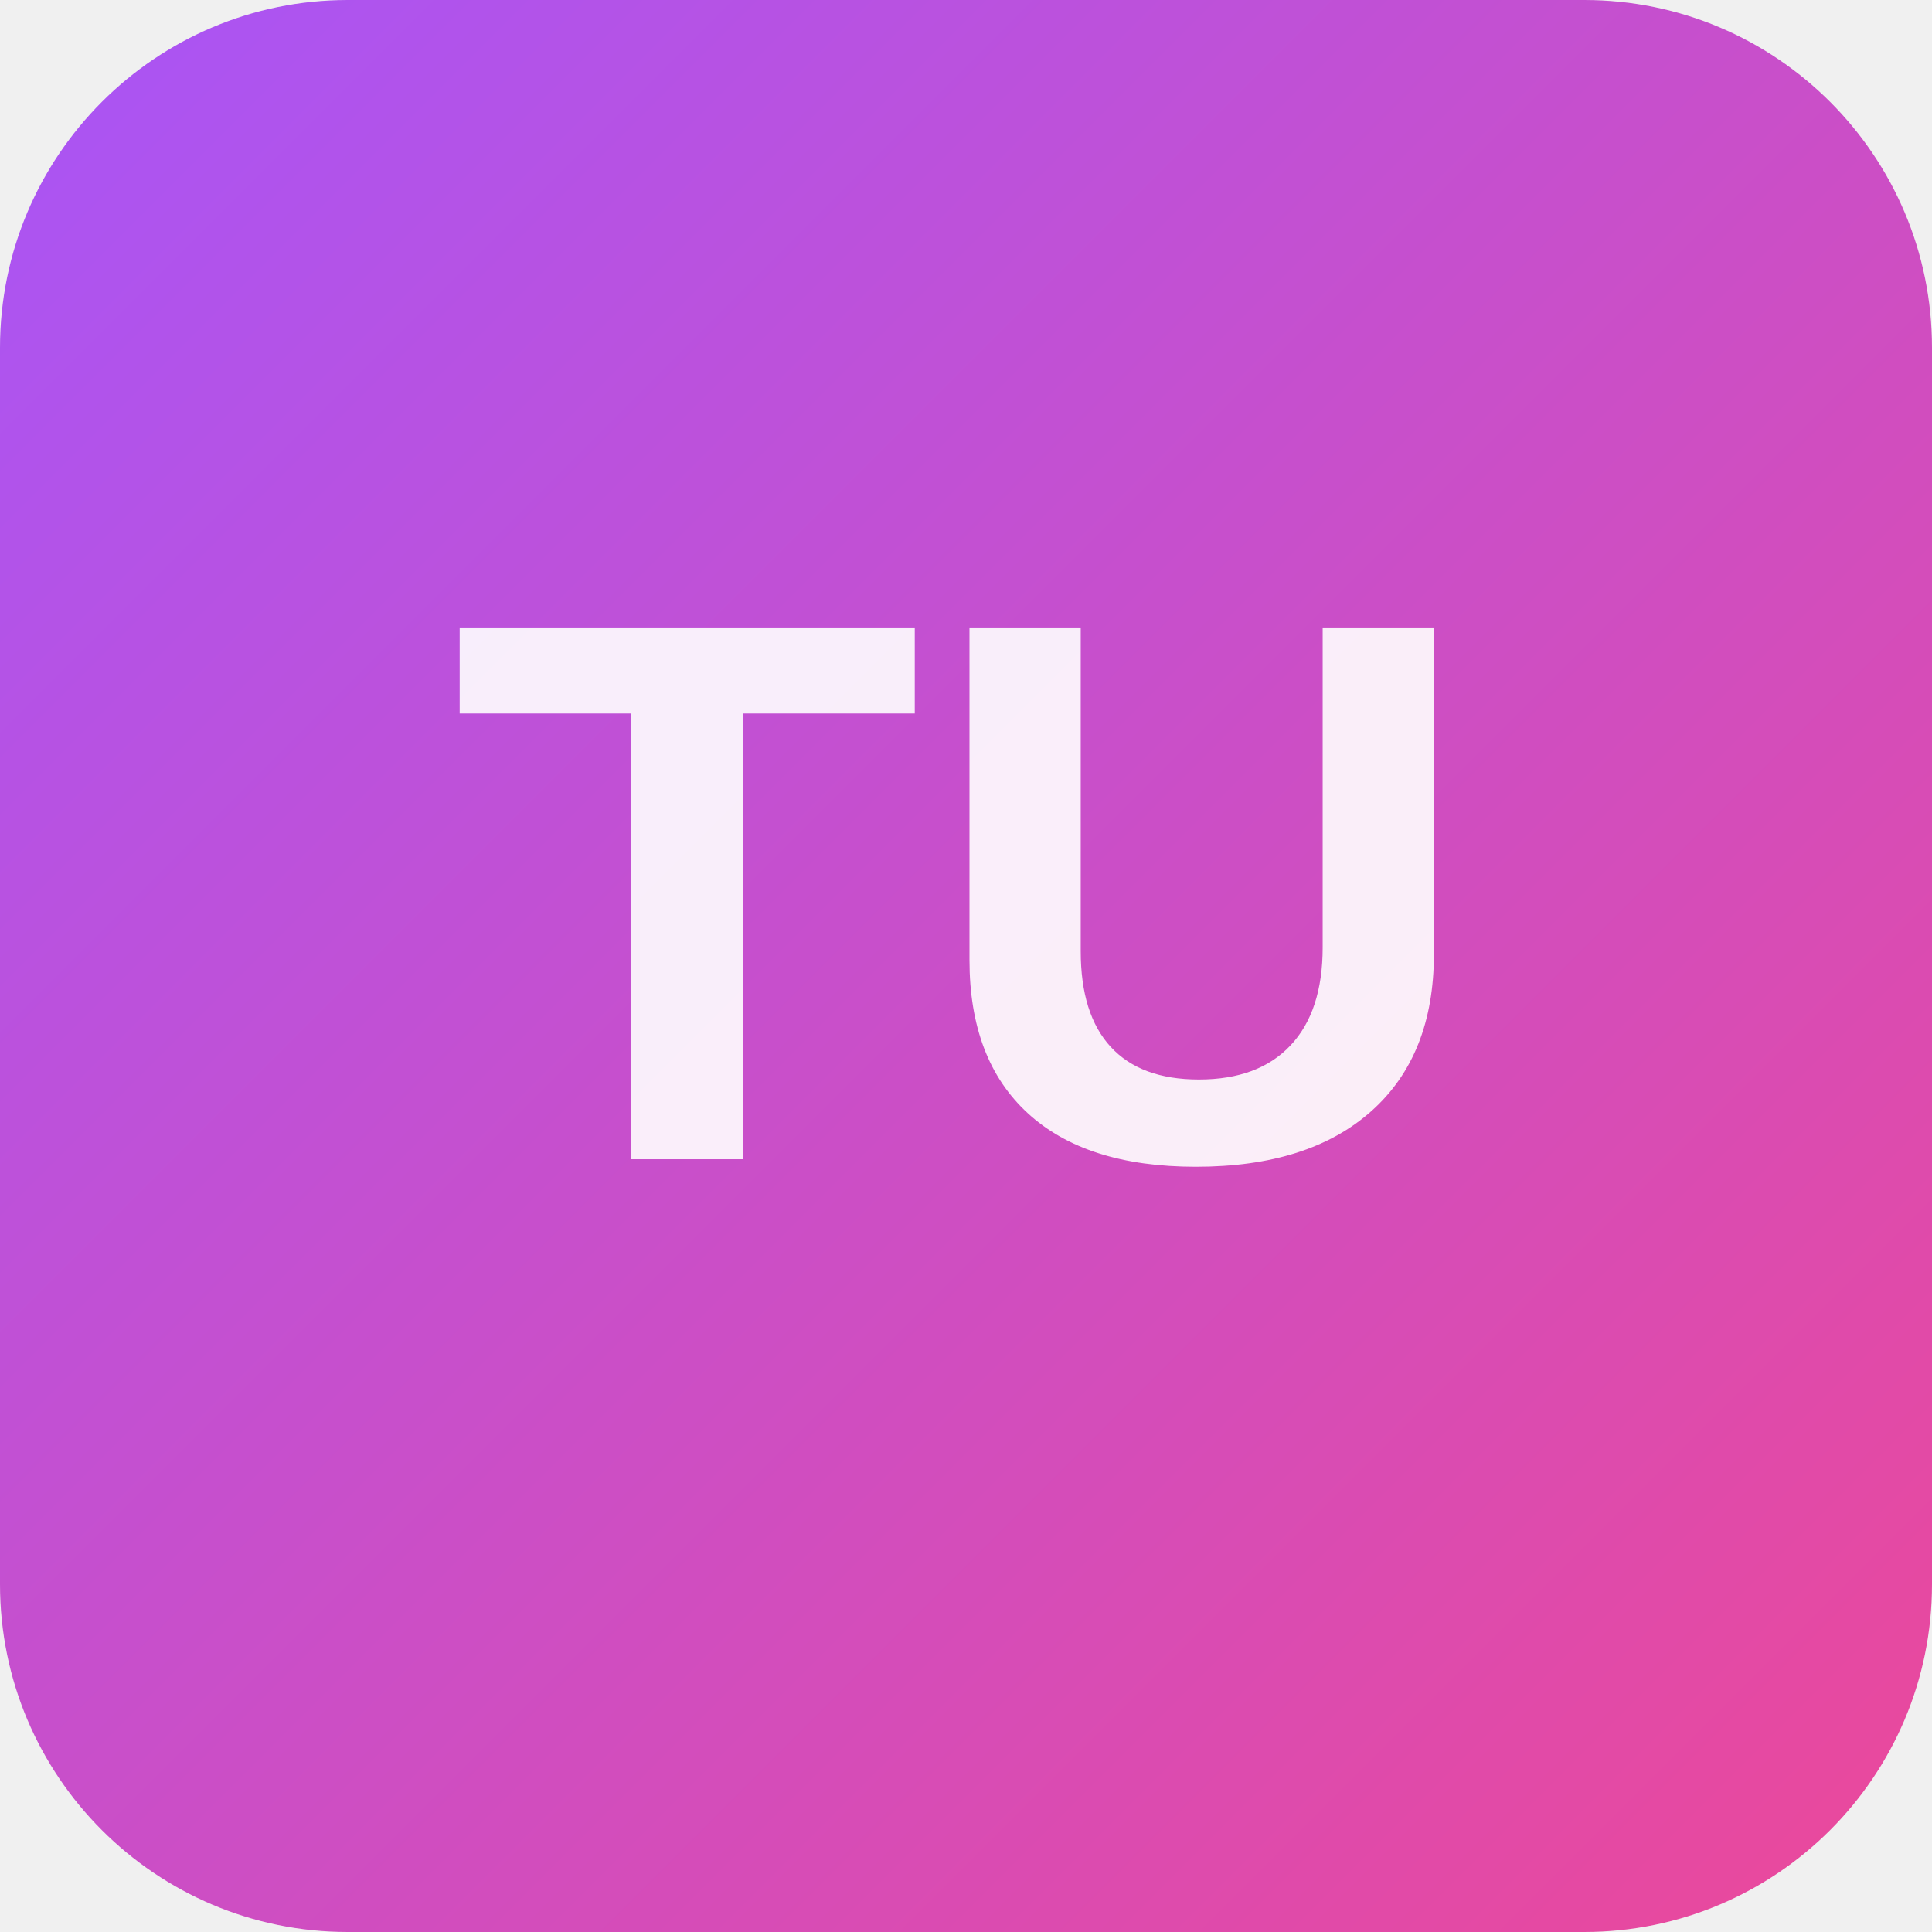
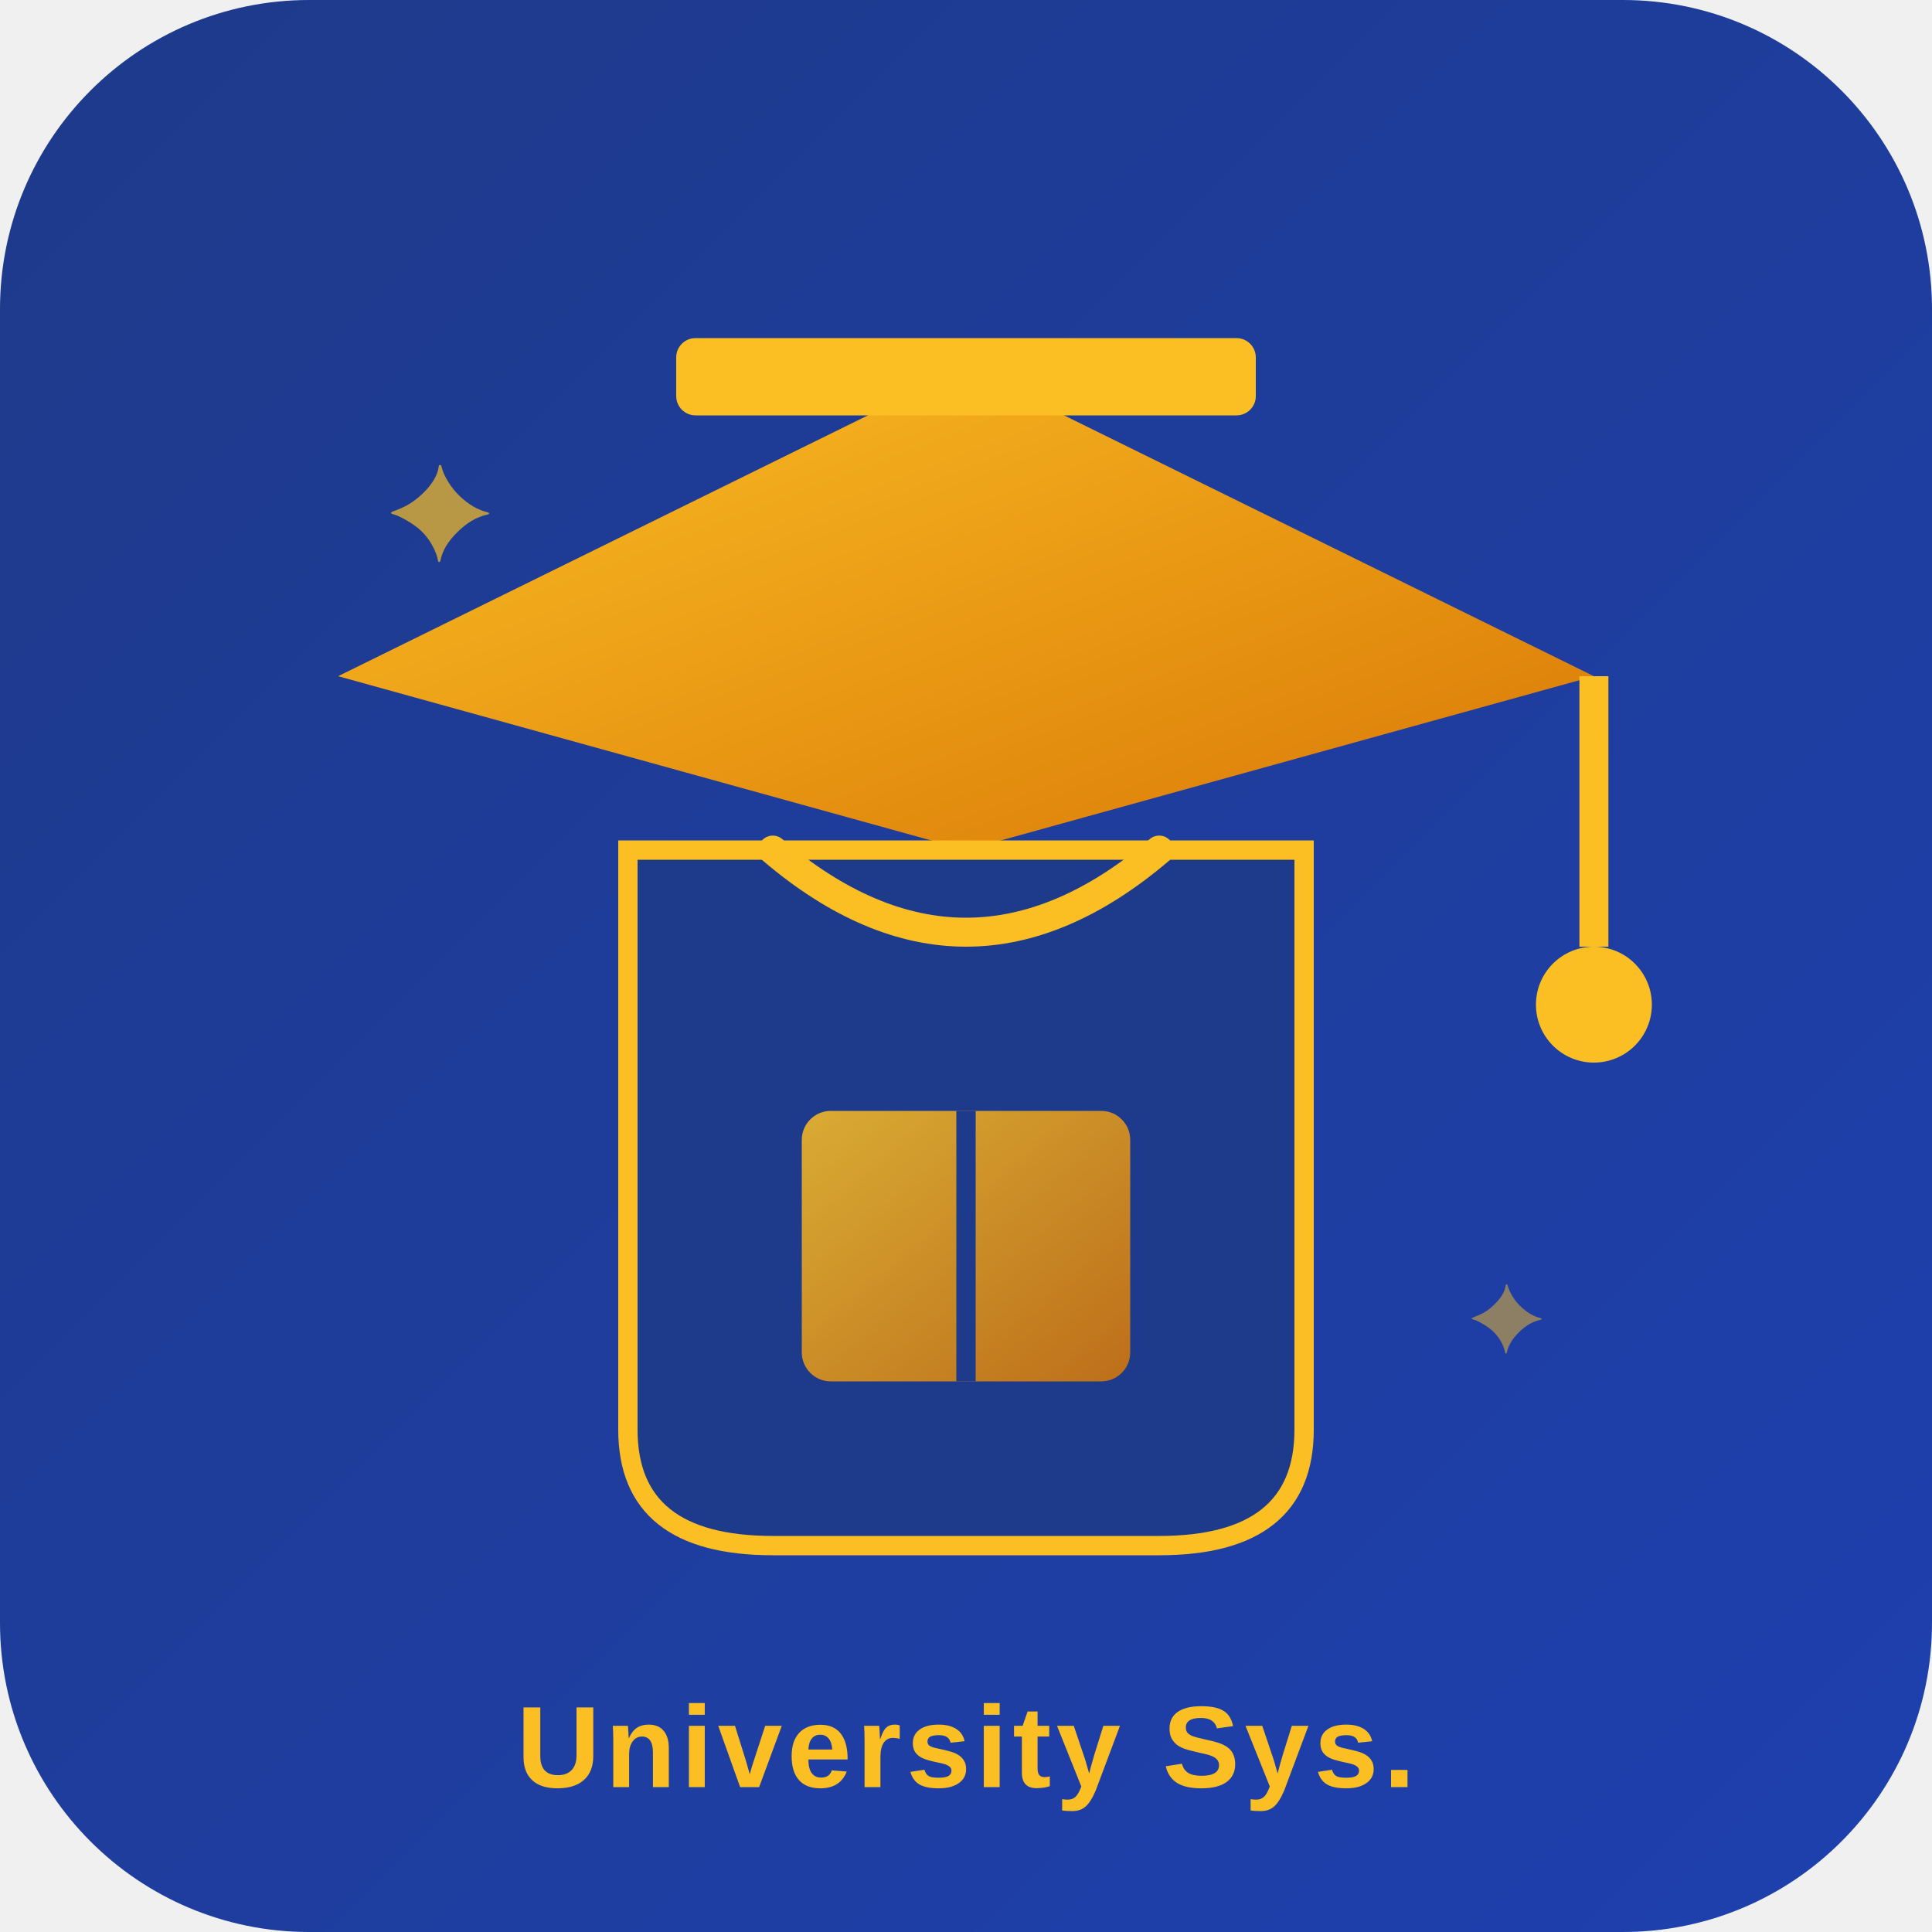
<svg xmlns="http://www.w3.org/2000/svg" viewBox="0 0 200 200">
  <defs>
-     <linearGradient id="g_TU" x1="0%" y1="0%" x2="100%" y2="100%">
-       <stop offset="0%" stop-color="#a855f7" />
-       <stop offset="100%" stop-color="#ec4899" />
+     <linearGradient id="uni_bg" x1="0%" y1="0%" x2="100%" y2="100%">
+       <stop offset="0%" stop-color="#1e3a8a" />
+       <stop offset="100%" stop-color="#1e40af" />
+     </linearGradient>
+     <linearGradient id="uni_gold" x1="0%" y1="0%" x2="100%" y2="100%">
+       <stop offset="0%" stop-color="#fbbf24" />
+       <stop offset="100%" stop-color="#d97706" />
    </linearGradient>
  </defs>
-   <rect width="200" height="200" rx="36" fill="url(#g_TU)" />
-   <text x="100" y="120" font-family="Arial,sans-serif" font-size="80" font-weight="900" fill="white" text-anchor="middle" opacity="0.9">TU</text>
+   <rect width="200" height="200" rx="32" fill="url(#uni_bg)" />
+   <polygon points="100,38 165,70 100,88 35,70" fill="url(#uni_gold)" />
+   <rect x="70" y="35" width="60" height="8" rx="2" fill="#fbbf24" />
+   <line x1="165" y1="70" x2="165" y2="98" stroke="#fbbf24" stroke-width="3" />
+   <circle cx="165" cy="104" r="6" fill="#fbbf24" />
+   <path d="M65 88 L65 148 Q65 160 80 160 L120 160 Q135 160 135 148 L135 88 Z" fill="#1e3a8a" stroke="#fbbf24" stroke-width="2" />
+   <path d="M80 88 Q100 105 120 88" fill="none" stroke="#fbbf24" stroke-width="3" stroke-linecap="round" />
+   <rect x="83" y="115" width="34" height="28" rx="3" fill="url(#uni_gold)" opacity="0.85" />
+   <line x1="100" y1="115" x2="100" y2="143" stroke="#1e3a8a" stroke-width="2" />
+   <text x="40" y="58" font-size="14" fill="#fbbf24" opacity="0.7">✦</text>
+   <text x="152" y="140" font-size="10" fill="#fbbf24" opacity="0.5">✦</text>
+   <text x="100" y="185" font-family="'Segoe UI', Arial, sans-serif" font-size="12" font-weight="700" fill="#fbbf24" text-anchor="middle" letter-spacing="0.5">University Sys.</text>
</svg>
